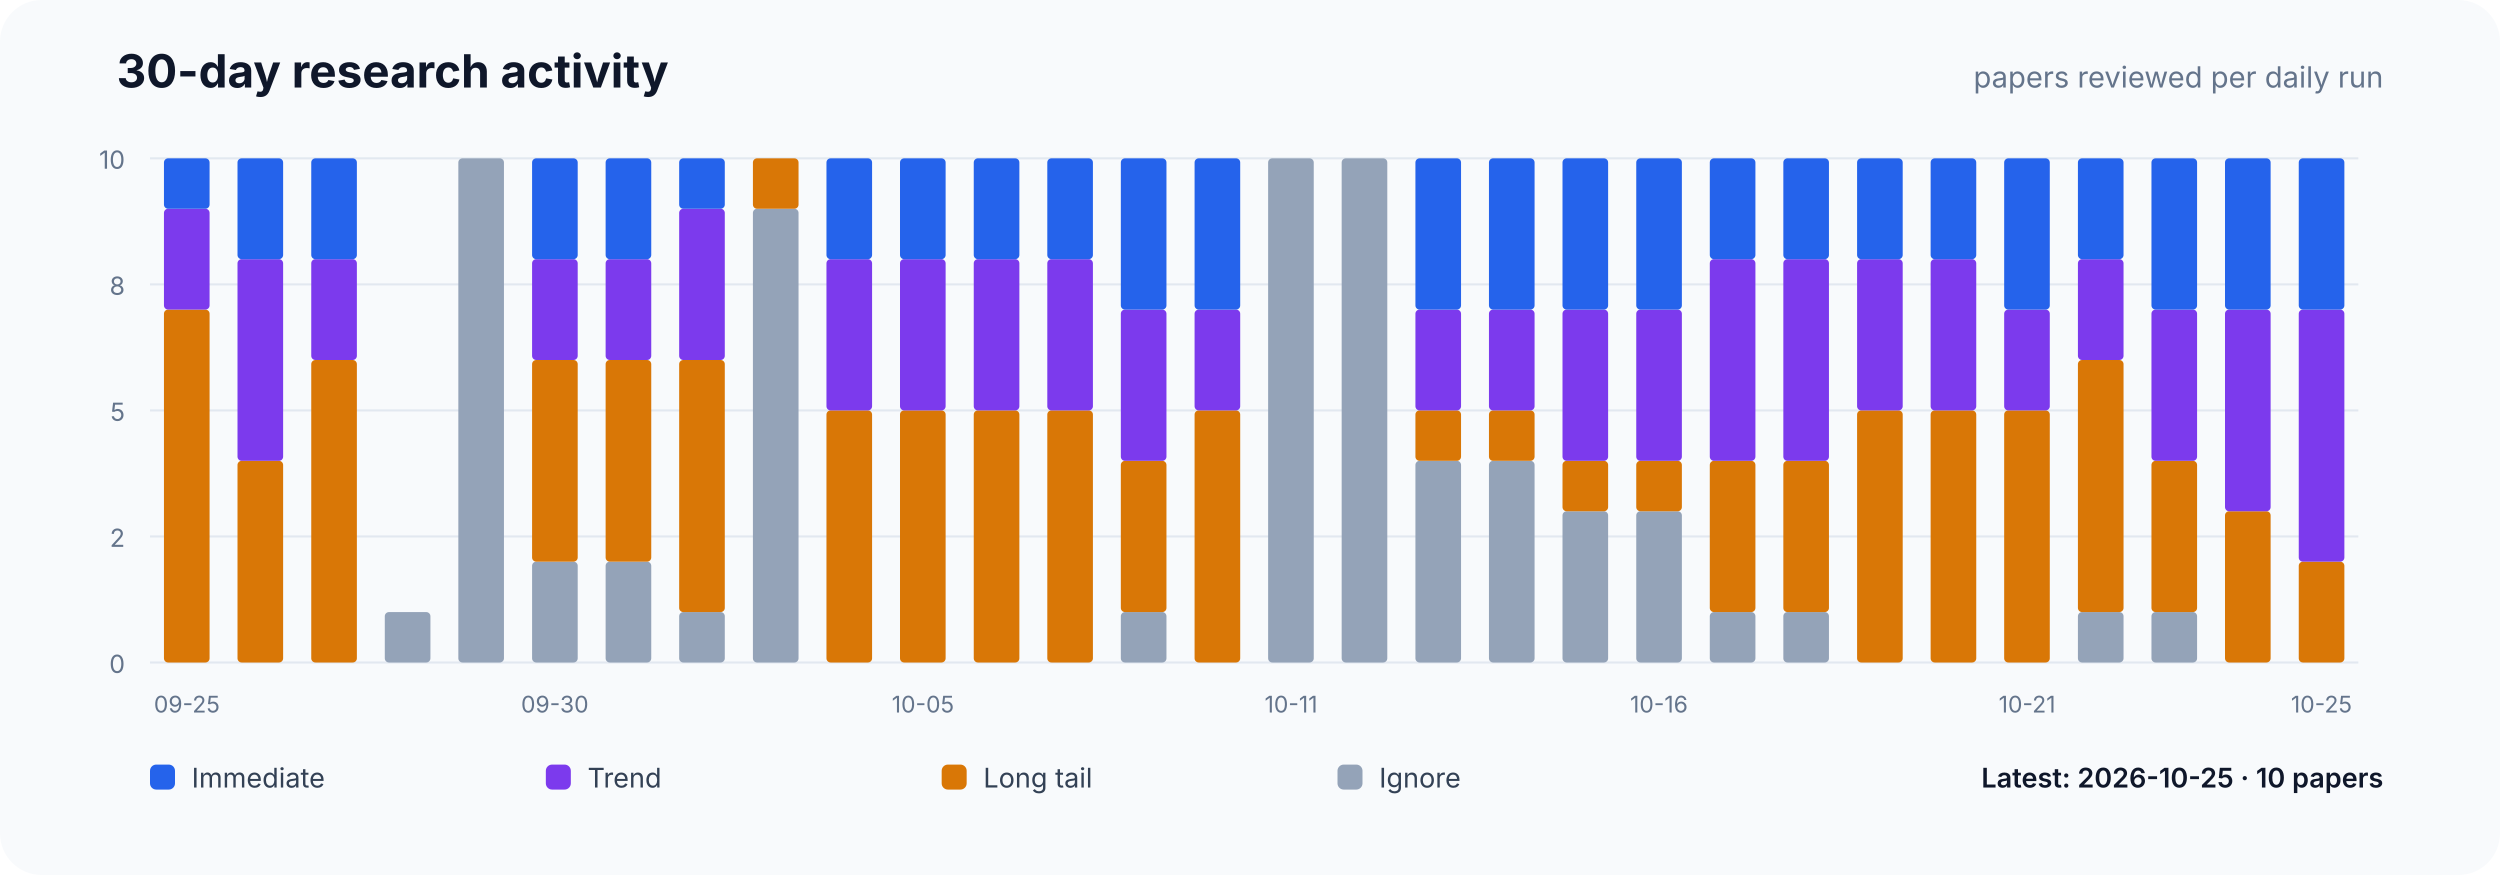
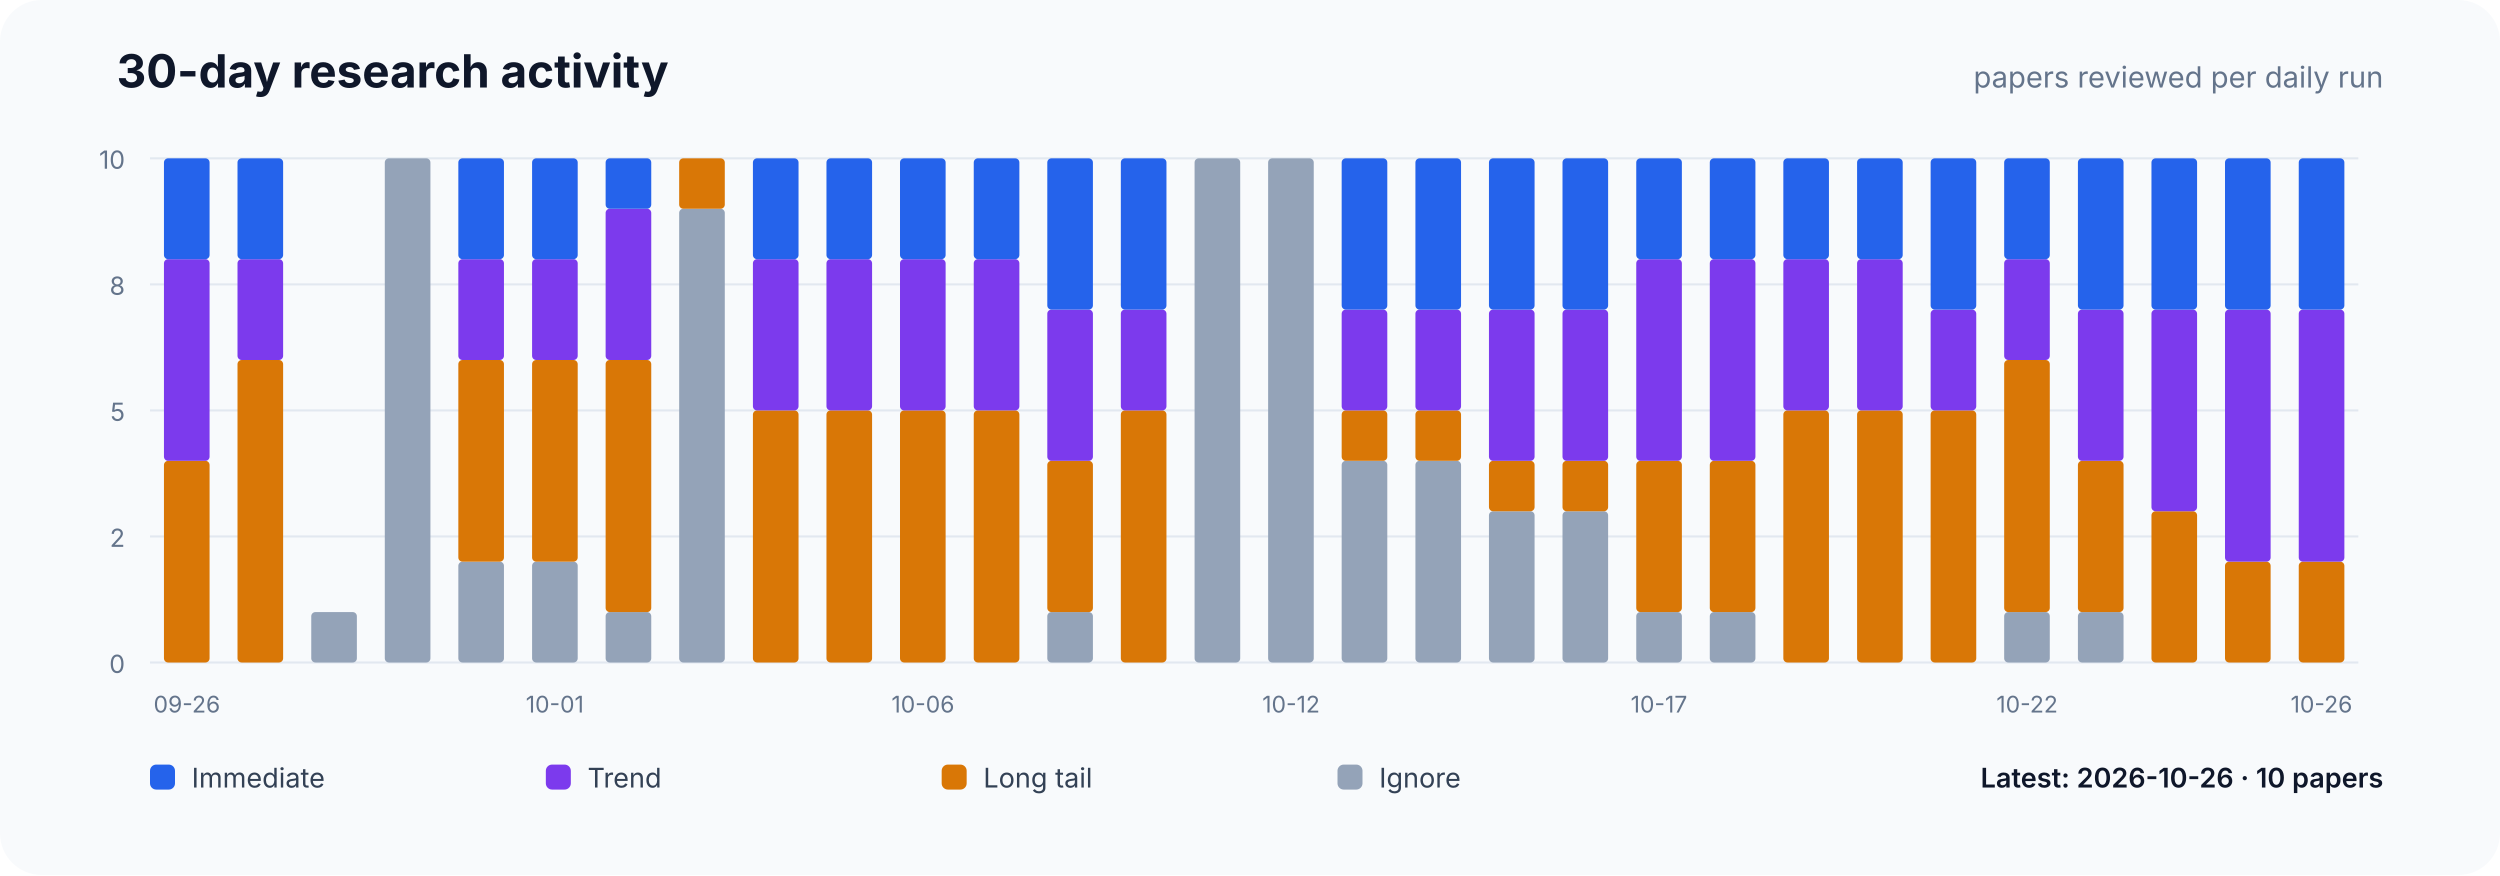
<svg xmlns="http://www.w3.org/2000/svg" width="1200" height="420" viewBox="0 0 1200 420" role="img" aria-labelledby="title desc">
  <rect width="1200" height="420" rx="20" fill="#f8fafc" />
  <text x="56" y="42" font-family="Inter,system-ui,sans-serif" font-size="22" font-weight="700" fill="#0f172a">30-day research activity</text>
  <text x="1144" y="42" text-anchor="end" font-family="Inter,system-ui,sans-serif" font-size="14" fill="#64748b">papers reviewed per daily run</text>
  <line x1="72" y1="318.0" x2="1132" y2="318.0" stroke="#e2e8f0" />
  <text x="60" y="323.0" text-anchor="end" font-family="Inter,system-ui,sans-serif" font-size="12" fill="#64748b">0</text>
  <line x1="72" y1="257.5" x2="1132" y2="257.5" stroke="#e2e8f0" />
  <text x="60" y="262.5" text-anchor="end" font-family="Inter,system-ui,sans-serif" font-size="12" fill="#64748b">2</text>
  <line x1="72" y1="197.0" x2="1132" y2="197.0" stroke="#e2e8f0" />
  <text x="60" y="202.0" text-anchor="end" font-family="Inter,system-ui,sans-serif" font-size="12" fill="#64748b">5</text>
  <line x1="72" y1="136.5" x2="1132" y2="136.5" stroke="#e2e8f0" />
  <text x="60" y="141.5" text-anchor="end" font-family="Inter,system-ui,sans-serif" font-size="12" fill="#64748b">8</text>
  <line x1="72" y1="76.0" x2="1132" y2="76.0" stroke="#e2e8f0" />
  <text x="60" y="81.0" text-anchor="end" font-family="Inter,system-ui,sans-serif" font-size="12" fill="#64748b">10</text>
  <rect x="78.7" y="318.0" width="21.9" height="0.0" rx="2" fill="#94a3b8" />
-   <rect x="78.7" y="148.6" width="21.9" height="169.4" rx="2" fill="#d97706" />
-   <rect x="78.7" y="100.2" width="21.9" height="48.4" rx="2" fill="#7c3aed" />
-   <rect x="78.7" y="76.0" width="21.9" height="24.2" rx="2" fill="#2563eb" />
-   <text x="89.7" y="342" text-anchor="middle" font-family="Inter,system-ui,sans-serif" font-size="11" fill="#64748b">09-25</text>
+   <rect x="78.7" y="221.2" width="21.9" height="96.8" rx="2" fill="#d97706" />
+   <rect x="78.7" y="124.4" width="21.9" height="96.8" rx="2" fill="#7c3aed" />
+   <rect x="78.7" y="76.0" width="21.9" height="48.4" rx="2" fill="#2563eb" />
+   <text x="89.7" y="342" text-anchor="middle" font-family="Inter,system-ui,sans-serif" font-size="11" fill="#64748b">09-26</text>
  <rect x="114.0" y="318.0" width="21.9" height="0.0" rx="2" fill="#94a3b8" />
-   <rect x="114.0" y="221.2" width="21.9" height="96.8" rx="2" fill="#d97706" />
-   <rect x="114.0" y="124.4" width="21.9" height="96.8" rx="2" fill="#7c3aed" />
+   <rect x="114.0" y="172.8" width="21.9" height="145.2" rx="2" fill="#d97706" />
+   <rect x="114.0" y="124.4" width="21.9" height="48.4" rx="2" fill="#7c3aed" />
  <rect x="114.0" y="76.0" width="21.9" height="48.4" rx="2" fill="#2563eb" />
-   <rect x="149.4" y="318.0" width="21.9" height="0.0" rx="2" fill="#94a3b8" />
-   <rect x="149.4" y="172.8" width="21.9" height="145.2" rx="2" fill="#d97706" />
-   <rect x="149.4" y="124.4" width="21.9" height="48.4" rx="2" fill="#7c3aed" />
-   <rect x="149.4" y="76.0" width="21.9" height="48.4" rx="2" fill="#2563eb" />
-   <rect x="184.7" y="293.8" width="21.9" height="24.2" rx="2" fill="#94a3b8" />
-   <rect x="184.7" y="293.8" width="21.9" height="0.0" rx="2" fill="#d97706" />
-   <rect x="184.7" y="293.8" width="21.9" height="0.0" rx="2" fill="#7c3aed" />
-   <rect x="184.7" y="293.8" width="21.9" height="0.0" rx="2" fill="#2563eb" />
-   <rect x="220.0" y="76.0" width="21.9" height="242.0" rx="2" fill="#94a3b8" />
-   <rect x="220.0" y="76.0" width="21.9" height="0.0" rx="2" fill="#d97706" />
-   <rect x="220.0" y="76.0" width="21.9" height="0.0" rx="2" fill="#7c3aed" />
-   <rect x="220.0" y="76.0" width="21.9" height="0.0" rx="2" fill="#2563eb" />
+   <rect x="149.4" y="293.8" width="21.9" height="24.2" rx="2" fill="#94a3b8" />
+   <rect x="149.4" y="293.8" width="21.9" height="0.0" rx="2" fill="#d97706" />
+   <rect x="149.4" y="293.8" width="21.9" height="0.0" rx="2" fill="#7c3aed" />
+   <rect x="149.4" y="293.8" width="21.9" height="0.0" rx="2" fill="#2563eb" />
+   <rect x="184.7" y="76.0" width="21.9" height="242.0" rx="2" fill="#94a3b8" />
+   <rect x="184.7" y="76.0" width="21.9" height="0.0" rx="2" fill="#d97706" />
+   <rect x="184.7" y="76.0" width="21.9" height="0.0" rx="2" fill="#7c3aed" />
+   <rect x="184.7" y="76.0" width="21.9" height="0.0" rx="2" fill="#2563eb" />
+   <rect x="220.0" y="269.6" width="21.9" height="48.4" rx="2" fill="#94a3b8" />
+   <rect x="220.0" y="172.8" width="21.9" height="96.8" rx="2" fill="#d97706" />
+   <rect x="220.0" y="124.4" width="21.9" height="48.4" rx="2" fill="#7c3aed" />
+   <rect x="220.0" y="76.0" width="21.9" height="48.4" rx="2" fill="#2563eb" />
  <rect x="255.4" y="269.6" width="21.9" height="48.4" rx="2" fill="#94a3b8" />
  <rect x="255.4" y="172.8" width="21.9" height="96.8" rx="2" fill="#d97706" />
  <rect x="255.4" y="124.4" width="21.9" height="48.4" rx="2" fill="#7c3aed" />
  <rect x="255.4" y="76.0" width="21.9" height="48.4" rx="2" fill="#2563eb" />
-   <text x="266.3" y="342" text-anchor="middle" font-family="Inter,system-ui,sans-serif" font-size="11" fill="#64748b">09-30</text>
-   <rect x="290.7" y="269.6" width="21.9" height="48.4" rx="2" fill="#94a3b8" />
-   <rect x="290.7" y="172.8" width="21.9" height="96.8" rx="2" fill="#d97706" />
-   <rect x="290.7" y="124.4" width="21.9" height="48.4" rx="2" fill="#7c3aed" />
-   <rect x="290.7" y="76.0" width="21.9" height="48.4" rx="2" fill="#2563eb" />
-   <rect x="326.0" y="293.8" width="21.9" height="24.2" rx="2" fill="#94a3b8" />
-   <rect x="326.0" y="172.8" width="21.9" height="121.0" rx="2" fill="#d97706" />
-   <rect x="326.0" y="100.2" width="21.9" height="72.6" rx="2" fill="#7c3aed" />
-   <rect x="326.0" y="76.0" width="21.9" height="24.2" rx="2" fill="#2563eb" />
-   <rect x="361.4" y="100.2" width="21.9" height="217.8" rx="2" fill="#94a3b8" />
-   <rect x="361.4" y="76.0" width="21.9" height="24.2" rx="2" fill="#d97706" />
-   <rect x="361.4" y="76.0" width="21.9" height="0.0" rx="2" fill="#7c3aed" />
-   <rect x="361.4" y="76.0" width="21.9" height="0.0" rx="2" fill="#2563eb" />
+   <text x="266.3" y="342" text-anchor="middle" font-family="Inter,system-ui,sans-serif" font-size="11" fill="#64748b">10-01</text>
+   <rect x="290.7" y="293.8" width="21.9" height="24.2" rx="2" fill="#94a3b8" />
+   <rect x="290.7" y="172.8" width="21.9" height="121.0" rx="2" fill="#d97706" />
+   <rect x="290.7" y="100.2" width="21.9" height="72.6" rx="2" fill="#7c3aed" />
+   <rect x="290.7" y="76.0" width="21.9" height="24.2" rx="2" fill="#2563eb" />
+   <rect x="326.0" y="100.2" width="21.9" height="217.8" rx="2" fill="#94a3b8" />
+   <rect x="326.0" y="76.0" width="21.9" height="24.2" rx="2" fill="#d97706" />
+   <rect x="326.0" y="76.0" width="21.9" height="0.0" rx="2" fill="#7c3aed" />
+   <rect x="326.0" y="76.0" width="21.9" height="0.0" rx="2" fill="#2563eb" />
+   <rect x="361.4" y="318.0" width="21.9" height="0.0" rx="2" fill="#94a3b8" />
+   <rect x="361.4" y="197.0" width="21.9" height="121.0" rx="2" fill="#d97706" />
+   <rect x="361.4" y="124.4" width="21.9" height="72.6" rx="2" fill="#7c3aed" />
+   <rect x="361.4" y="76.0" width="21.9" height="48.4" rx="2" fill="#2563eb" />
  <rect x="396.7" y="318.0" width="21.9" height="0.0" rx="2" fill="#94a3b8" />
  <rect x="396.7" y="197.0" width="21.9" height="121.0" rx="2" fill="#d97706" />
  <rect x="396.7" y="124.4" width="21.9" height="72.6" rx="2" fill="#7c3aed" />
  <rect x="396.7" y="76.0" width="21.9" height="48.4" rx="2" fill="#2563eb" />
  <rect x="432.0" y="318.0" width="21.9" height="0.0" rx="2" fill="#94a3b8" />
  <rect x="432.0" y="197.0" width="21.9" height="121.0" rx="2" fill="#d97706" />
  <rect x="432.0" y="124.4" width="21.9" height="72.6" rx="2" fill="#7c3aed" />
  <rect x="432.0" y="76.0" width="21.9" height="48.4" rx="2" fill="#2563eb" />
-   <text x="443.0" y="342" text-anchor="middle" font-family="Inter,system-ui,sans-serif" font-size="11" fill="#64748b">10-05</text>
+   <text x="443.0" y="342" text-anchor="middle" font-family="Inter,system-ui,sans-serif" font-size="11" fill="#64748b">10-06</text>
  <rect x="467.4" y="318.0" width="21.9" height="0.0" rx="2" fill="#94a3b8" />
  <rect x="467.4" y="197.0" width="21.9" height="121.0" rx="2" fill="#d97706" />
  <rect x="467.4" y="124.4" width="21.9" height="72.6" rx="2" fill="#7c3aed" />
  <rect x="467.4" y="76.0" width="21.9" height="48.4" rx="2" fill="#2563eb" />
-   <rect x="502.7" y="318.0" width="21.9" height="0.0" rx="2" fill="#94a3b8" />
-   <rect x="502.7" y="197.0" width="21.9" height="121.0" rx="2" fill="#d97706" />
-   <rect x="502.7" y="124.4" width="21.9" height="72.6" rx="2" fill="#7c3aed" />
-   <rect x="502.7" y="76.0" width="21.9" height="48.4" rx="2" fill="#2563eb" />
-   <rect x="538.0" y="293.8" width="21.9" height="24.2" rx="2" fill="#94a3b8" />
-   <rect x="538.0" y="221.2" width="21.9" height="72.6" rx="2" fill="#d97706" />
-   <rect x="538.0" y="148.6" width="21.9" height="72.6" rx="2" fill="#7c3aed" />
+   <rect x="502.7" y="293.8" width="21.9" height="24.2" rx="2" fill="#94a3b8" />
+   <rect x="502.7" y="221.2" width="21.9" height="72.6" rx="2" fill="#d97706" />
+   <rect x="502.7" y="148.6" width="21.9" height="72.6" rx="2" fill="#7c3aed" />
+   <rect x="502.7" y="76.0" width="21.9" height="72.6" rx="2" fill="#2563eb" />
+   <rect x="538.0" y="318.0" width="21.9" height="0.0" rx="2" fill="#94a3b8" />
+   <rect x="538.0" y="197.0" width="21.9" height="121.0" rx="2" fill="#d97706" />
+   <rect x="538.0" y="148.6" width="21.9" height="48.4" rx="2" fill="#7c3aed" />
  <rect x="538.0" y="76.0" width="21.9" height="72.6" rx="2" fill="#2563eb" />
-   <rect x="573.4" y="318.0" width="21.9" height="0.0" rx="2" fill="#94a3b8" />
-   <rect x="573.4" y="197.0" width="21.9" height="121.0" rx="2" fill="#d97706" />
-   <rect x="573.4" y="148.6" width="21.9" height="48.4" rx="2" fill="#7c3aed" />
-   <rect x="573.4" y="76.0" width="21.9" height="72.6" rx="2" fill="#2563eb" />
+   <rect x="573.4" y="76.0" width="21.9" height="242.0" rx="2" fill="#94a3b8" />
+   <rect x="573.4" y="76.0" width="21.9" height="0.0" rx="2" fill="#d97706" />
+   <rect x="573.4" y="76.0" width="21.9" height="0.0" rx="2" fill="#7c3aed" />
+   <rect x="573.4" y="76.0" width="21.9" height="0.0" rx="2" fill="#2563eb" />
  <rect x="608.7" y="76.0" width="21.9" height="242.0" rx="2" fill="#94a3b8" />
  <rect x="608.7" y="76.0" width="21.9" height="0.0" rx="2" fill="#d97706" />
  <rect x="608.7" y="76.0" width="21.9" height="0.0" rx="2" fill="#7c3aed" />
  <rect x="608.7" y="76.0" width="21.9" height="0.0" rx="2" fill="#2563eb" />
-   <text x="619.7" y="342" text-anchor="middle" font-family="Inter,system-ui,sans-serif" font-size="11" fill="#64748b">10-11</text>
-   <rect x="644.0" y="76.0" width="21.9" height="242.0" rx="2" fill="#94a3b8" />
-   <rect x="644.0" y="76.0" width="21.9" height="0.0" rx="2" fill="#d97706" />
-   <rect x="644.0" y="76.0" width="21.9" height="0.0" rx="2" fill="#7c3aed" />
-   <rect x="644.0" y="76.0" width="21.9" height="0.0" rx="2" fill="#2563eb" />
+   <text x="619.7" y="342" text-anchor="middle" font-family="Inter,system-ui,sans-serif" font-size="11" fill="#64748b">10-12</text>
+   <rect x="644.0" y="221.2" width="21.9" height="96.8" rx="2" fill="#94a3b8" />
+   <rect x="644.0" y="197.0" width="21.9" height="24.2" rx="2" fill="#d97706" />
+   <rect x="644.0" y="148.6" width="21.9" height="48.4" rx="2" fill="#7c3aed" />
+   <rect x="644.0" y="76.0" width="21.9" height="72.6" rx="2" fill="#2563eb" />
  <rect x="679.4" y="221.2" width="21.9" height="96.8" rx="2" fill="#94a3b8" />
  <rect x="679.4" y="197.0" width="21.9" height="24.2" rx="2" fill="#d97706" />
  <rect x="679.4" y="148.6" width="21.9" height="48.4" rx="2" fill="#7c3aed" />
  <rect x="679.4" y="76.0" width="21.9" height="72.6" rx="2" fill="#2563eb" />
-   <rect x="714.7" y="221.2" width="21.9" height="96.8" rx="2" fill="#94a3b8" />
-   <rect x="714.7" y="197.0" width="21.9" height="24.2" rx="2" fill="#d97706" />
-   <rect x="714.7" y="148.6" width="21.9" height="48.4" rx="2" fill="#7c3aed" />
+   <rect x="714.7" y="245.4" width="21.9" height="72.6" rx="2" fill="#94a3b8" />
+   <rect x="714.7" y="221.2" width="21.9" height="24.2" rx="2" fill="#d97706" />
+   <rect x="714.7" y="148.6" width="21.9" height="72.6" rx="2" fill="#7c3aed" />
  <rect x="714.7" y="76.0" width="21.9" height="72.6" rx="2" fill="#2563eb" />
  <rect x="750.0" y="245.4" width="21.9" height="72.6" rx="2" fill="#94a3b8" />
  <rect x="750.0" y="221.2" width="21.9" height="24.2" rx="2" fill="#d97706" />
  <rect x="750.0" y="148.6" width="21.9" height="72.6" rx="2" fill="#7c3aed" />
  <rect x="750.0" y="76.0" width="21.9" height="72.6" rx="2" fill="#2563eb" />
-   <rect x="785.4" y="245.4" width="21.9" height="72.6" rx="2" fill="#94a3b8" />
-   <rect x="785.4" y="221.2" width="21.9" height="24.2" rx="2" fill="#d97706" />
-   <rect x="785.4" y="148.6" width="21.9" height="72.6" rx="2" fill="#7c3aed" />
-   <rect x="785.4" y="76.0" width="21.9" height="72.6" rx="2" fill="#2563eb" />
-   <text x="796.3" y="342" text-anchor="middle" font-family="Inter,system-ui,sans-serif" font-size="11" fill="#64748b">10-16</text>
+   <rect x="785.4" y="293.8" width="21.9" height="24.2" rx="2" fill="#94a3b8" />
+   <rect x="785.4" y="221.2" width="21.9" height="72.6" rx="2" fill="#d97706" />
+   <rect x="785.4" y="124.4" width="21.9" height="96.8" rx="2" fill="#7c3aed" />
+   <rect x="785.4" y="76.0" width="21.9" height="48.4" rx="2" fill="#2563eb" />
+   <text x="796.3" y="342" text-anchor="middle" font-family="Inter,system-ui,sans-serif" font-size="11" fill="#64748b">10-17</text>
  <rect x="820.7" y="293.8" width="21.9" height="24.2" rx="2" fill="#94a3b8" />
  <rect x="820.7" y="221.2" width="21.9" height="72.6" rx="2" fill="#d97706" />
  <rect x="820.7" y="124.4" width="21.9" height="96.8" rx="2" fill="#7c3aed" />
  <rect x="820.7" y="76.0" width="21.9" height="48.4" rx="2" fill="#2563eb" />
-   <rect x="856.0" y="293.8" width="21.9" height="24.2" rx="2" fill="#94a3b8" />
-   <rect x="856.0" y="221.2" width="21.9" height="72.6" rx="2" fill="#d97706" />
-   <rect x="856.0" y="124.4" width="21.9" height="96.8" rx="2" fill="#7c3aed" />
+   <rect x="856.0" y="318.0" width="21.9" height="0.0" rx="2" fill="#94a3b8" />
+   <rect x="856.0" y="197.0" width="21.9" height="121.0" rx="2" fill="#d97706" />
+   <rect x="856.0" y="124.4" width="21.9" height="72.6" rx="2" fill="#7c3aed" />
  <rect x="856.0" y="76.0" width="21.9" height="48.4" rx="2" fill="#2563eb" />
  <rect x="891.4" y="318.0" width="21.9" height="0.0" rx="2" fill="#94a3b8" />
  <rect x="891.4" y="197.0" width="21.9" height="121.0" rx="2" fill="#d97706" />
  <rect x="891.4" y="124.4" width="21.9" height="72.6" rx="2" fill="#7c3aed" />
  <rect x="891.4" y="76.0" width="21.9" height="48.4" rx="2" fill="#2563eb" />
  <rect x="926.7" y="318.0" width="21.9" height="0.0" rx="2" fill="#94a3b8" />
  <rect x="926.7" y="197.0" width="21.9" height="121.0" rx="2" fill="#d97706" />
-   <rect x="926.7" y="124.4" width="21.9" height="72.6" rx="2" fill="#7c3aed" />
-   <rect x="926.7" y="76.0" width="21.9" height="48.4" rx="2" fill="#2563eb" />
-   <rect x="962.0" y="318.0" width="21.9" height="0.0" rx="2" fill="#94a3b8" />
-   <rect x="962.0" y="197.0" width="21.9" height="121.0" rx="2" fill="#d97706" />
-   <rect x="962.0" y="148.6" width="21.9" height="48.4" rx="2" fill="#7c3aed" />
-   <rect x="962.0" y="76.0" width="21.9" height="72.6" rx="2" fill="#2563eb" />
-   <text x="973.0" y="342" text-anchor="middle" font-family="Inter,system-ui,sans-serif" font-size="11" fill="#64748b">10-21</text>
+   <rect x="926.7" y="148.6" width="21.9" height="48.4" rx="2" fill="#7c3aed" />
+   <rect x="926.7" y="76.0" width="21.9" height="72.6" rx="2" fill="#2563eb" />
+   <rect x="962.0" y="293.8" width="21.9" height="24.2" rx="2" fill="#94a3b8" />
+   <rect x="962.0" y="172.8" width="21.9" height="121.0" rx="2" fill="#d97706" />
+   <rect x="962.0" y="124.4" width="21.9" height="48.4" rx="2" fill="#7c3aed" />
+   <rect x="962.0" y="76.0" width="21.9" height="48.4" rx="2" fill="#2563eb" />
+   <text x="973.0" y="342" text-anchor="middle" font-family="Inter,system-ui,sans-serif" font-size="11" fill="#64748b">10-22</text>
  <rect x="997.4" y="293.8" width="21.9" height="24.2" rx="2" fill="#94a3b8" />
-   <rect x="997.4" y="172.8" width="21.9" height="121.0" rx="2" fill="#d97706" />
-   <rect x="997.4" y="124.4" width="21.9" height="48.4" rx="2" fill="#7c3aed" />
-   <rect x="997.4" y="76.0" width="21.9" height="48.4" rx="2" fill="#2563eb" />
-   <rect x="1032.7" y="293.8" width="21.9" height="24.2" rx="2" fill="#94a3b8" />
-   <rect x="1032.7" y="221.2" width="21.9" height="72.6" rx="2" fill="#d97706" />
-   <rect x="1032.7" y="148.6" width="21.9" height="72.6" rx="2" fill="#7c3aed" />
+   <rect x="997.4" y="221.2" width="21.9" height="72.6" rx="2" fill="#d97706" />
+   <rect x="997.4" y="148.6" width="21.9" height="72.6" rx="2" fill="#7c3aed" />
+   <rect x="997.4" y="76.0" width="21.9" height="72.6" rx="2" fill="#2563eb" />
+   <rect x="1032.7" y="318.0" width="21.9" height="0.0" rx="2" fill="#94a3b8" />
+   <rect x="1032.7" y="245.4" width="21.9" height="72.6" rx="2" fill="#d97706" />
+   <rect x="1032.7" y="148.6" width="21.9" height="96.8" rx="2" fill="#7c3aed" />
  <rect x="1032.7" y="76.0" width="21.9" height="72.6" rx="2" fill="#2563eb" />
  <rect x="1068.0" y="318.0" width="21.9" height="0.0" rx="2" fill="#94a3b8" />
-   <rect x="1068.0" y="245.4" width="21.9" height="72.6" rx="2" fill="#d97706" />
-   <rect x="1068.0" y="148.6" width="21.9" height="96.8" rx="2" fill="#7c3aed" />
+   <rect x="1068.0" y="269.6" width="21.9" height="48.4" rx="2" fill="#d97706" />
+   <rect x="1068.0" y="148.6" width="21.9" height="121.0" rx="2" fill="#7c3aed" />
  <rect x="1068.0" y="76.0" width="21.9" height="72.6" rx="2" fill="#2563eb" />
  <rect x="1103.4" y="318.0" width="21.9" height="0.0" rx="2" fill="#94a3b8" />
  <rect x="1103.4" y="269.6" width="21.9" height="48.4" rx="2" fill="#d97706" />
  <rect x="1103.4" y="148.6" width="21.9" height="121.0" rx="2" fill="#7c3aed" />
  <rect x="1103.4" y="76.0" width="21.9" height="72.6" rx="2" fill="#2563eb" />
-   <text x="1114.3" y="342" text-anchor="middle" font-family="Inter,system-ui,sans-serif" font-size="11" fill="#64748b">10-25</text>
+   <text x="1114.3" y="342" text-anchor="middle" font-family="Inter,system-ui,sans-serif" font-size="11" fill="#64748b">10-26</text>
  <rect x="72" y="367" width="12" height="12" rx="3" fill="#2563eb" />
  <text x="92" y="378" font-family="Inter,system-ui,sans-serif" font-size="13" fill="#334155">Immediate</text>
  <rect x="262" y="367" width="12" height="12" rx="3" fill="#7c3aed" />
  <text x="282" y="378" font-family="Inter,system-ui,sans-serif" font-size="13" fill="#334155">Trend</text>
  <rect x="452" y="367" width="12" height="12" rx="3" fill="#d97706" />
  <text x="472" y="378" font-family="Inter,system-ui,sans-serif" font-size="13" fill="#334155">Long tail</text>
  <rect x="642" y="367" width="12" height="12" rx="3" fill="#94a3b8" />
  <text x="662" y="378" font-family="Inter,system-ui,sans-serif" font-size="13" fill="#334155">Ignore</text>
-   <text x="1144" y="378" text-anchor="end" font-family="Inter,system-ui,sans-serif" font-size="13" font-weight="600" fill="#0f172a">Latest: 2026-10-25 · 10 papers</text>
+   <text x="1144" y="378" text-anchor="end" font-family="Inter,system-ui,sans-serif" font-size="13" font-weight="600" fill="#0f172a">Latest: 2026-10-26 · 10 papers</text>
</svg>
